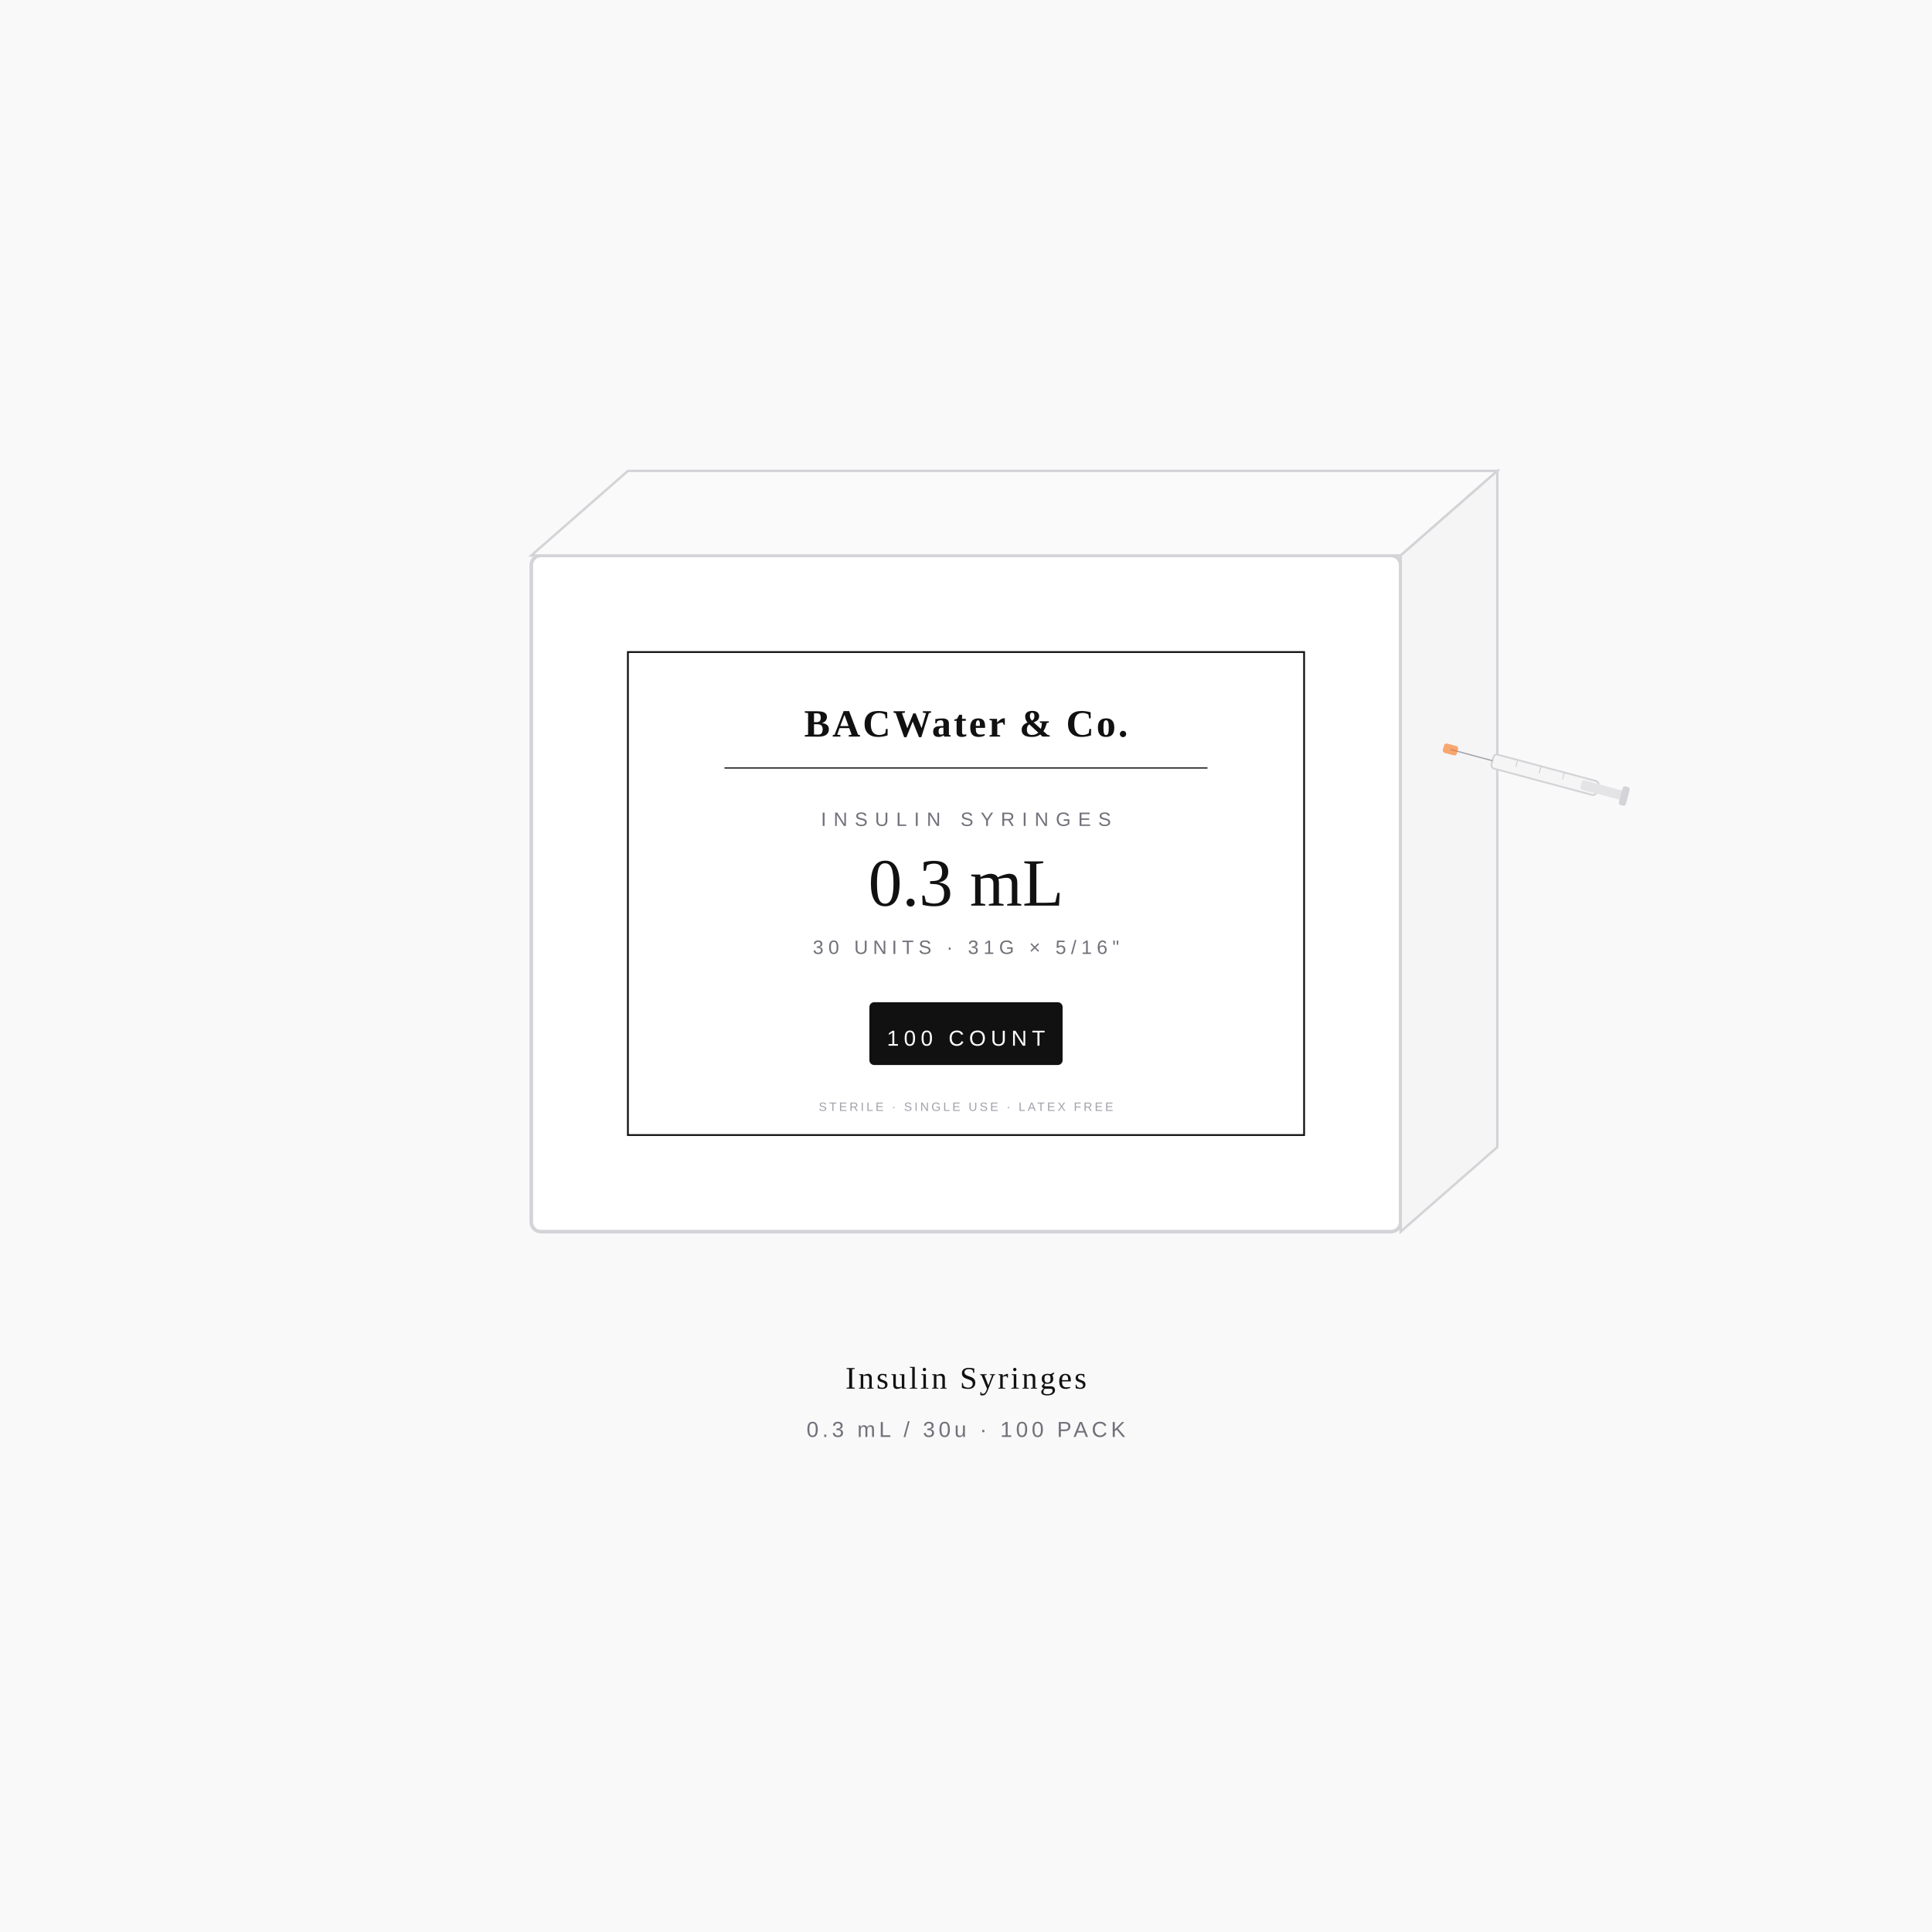
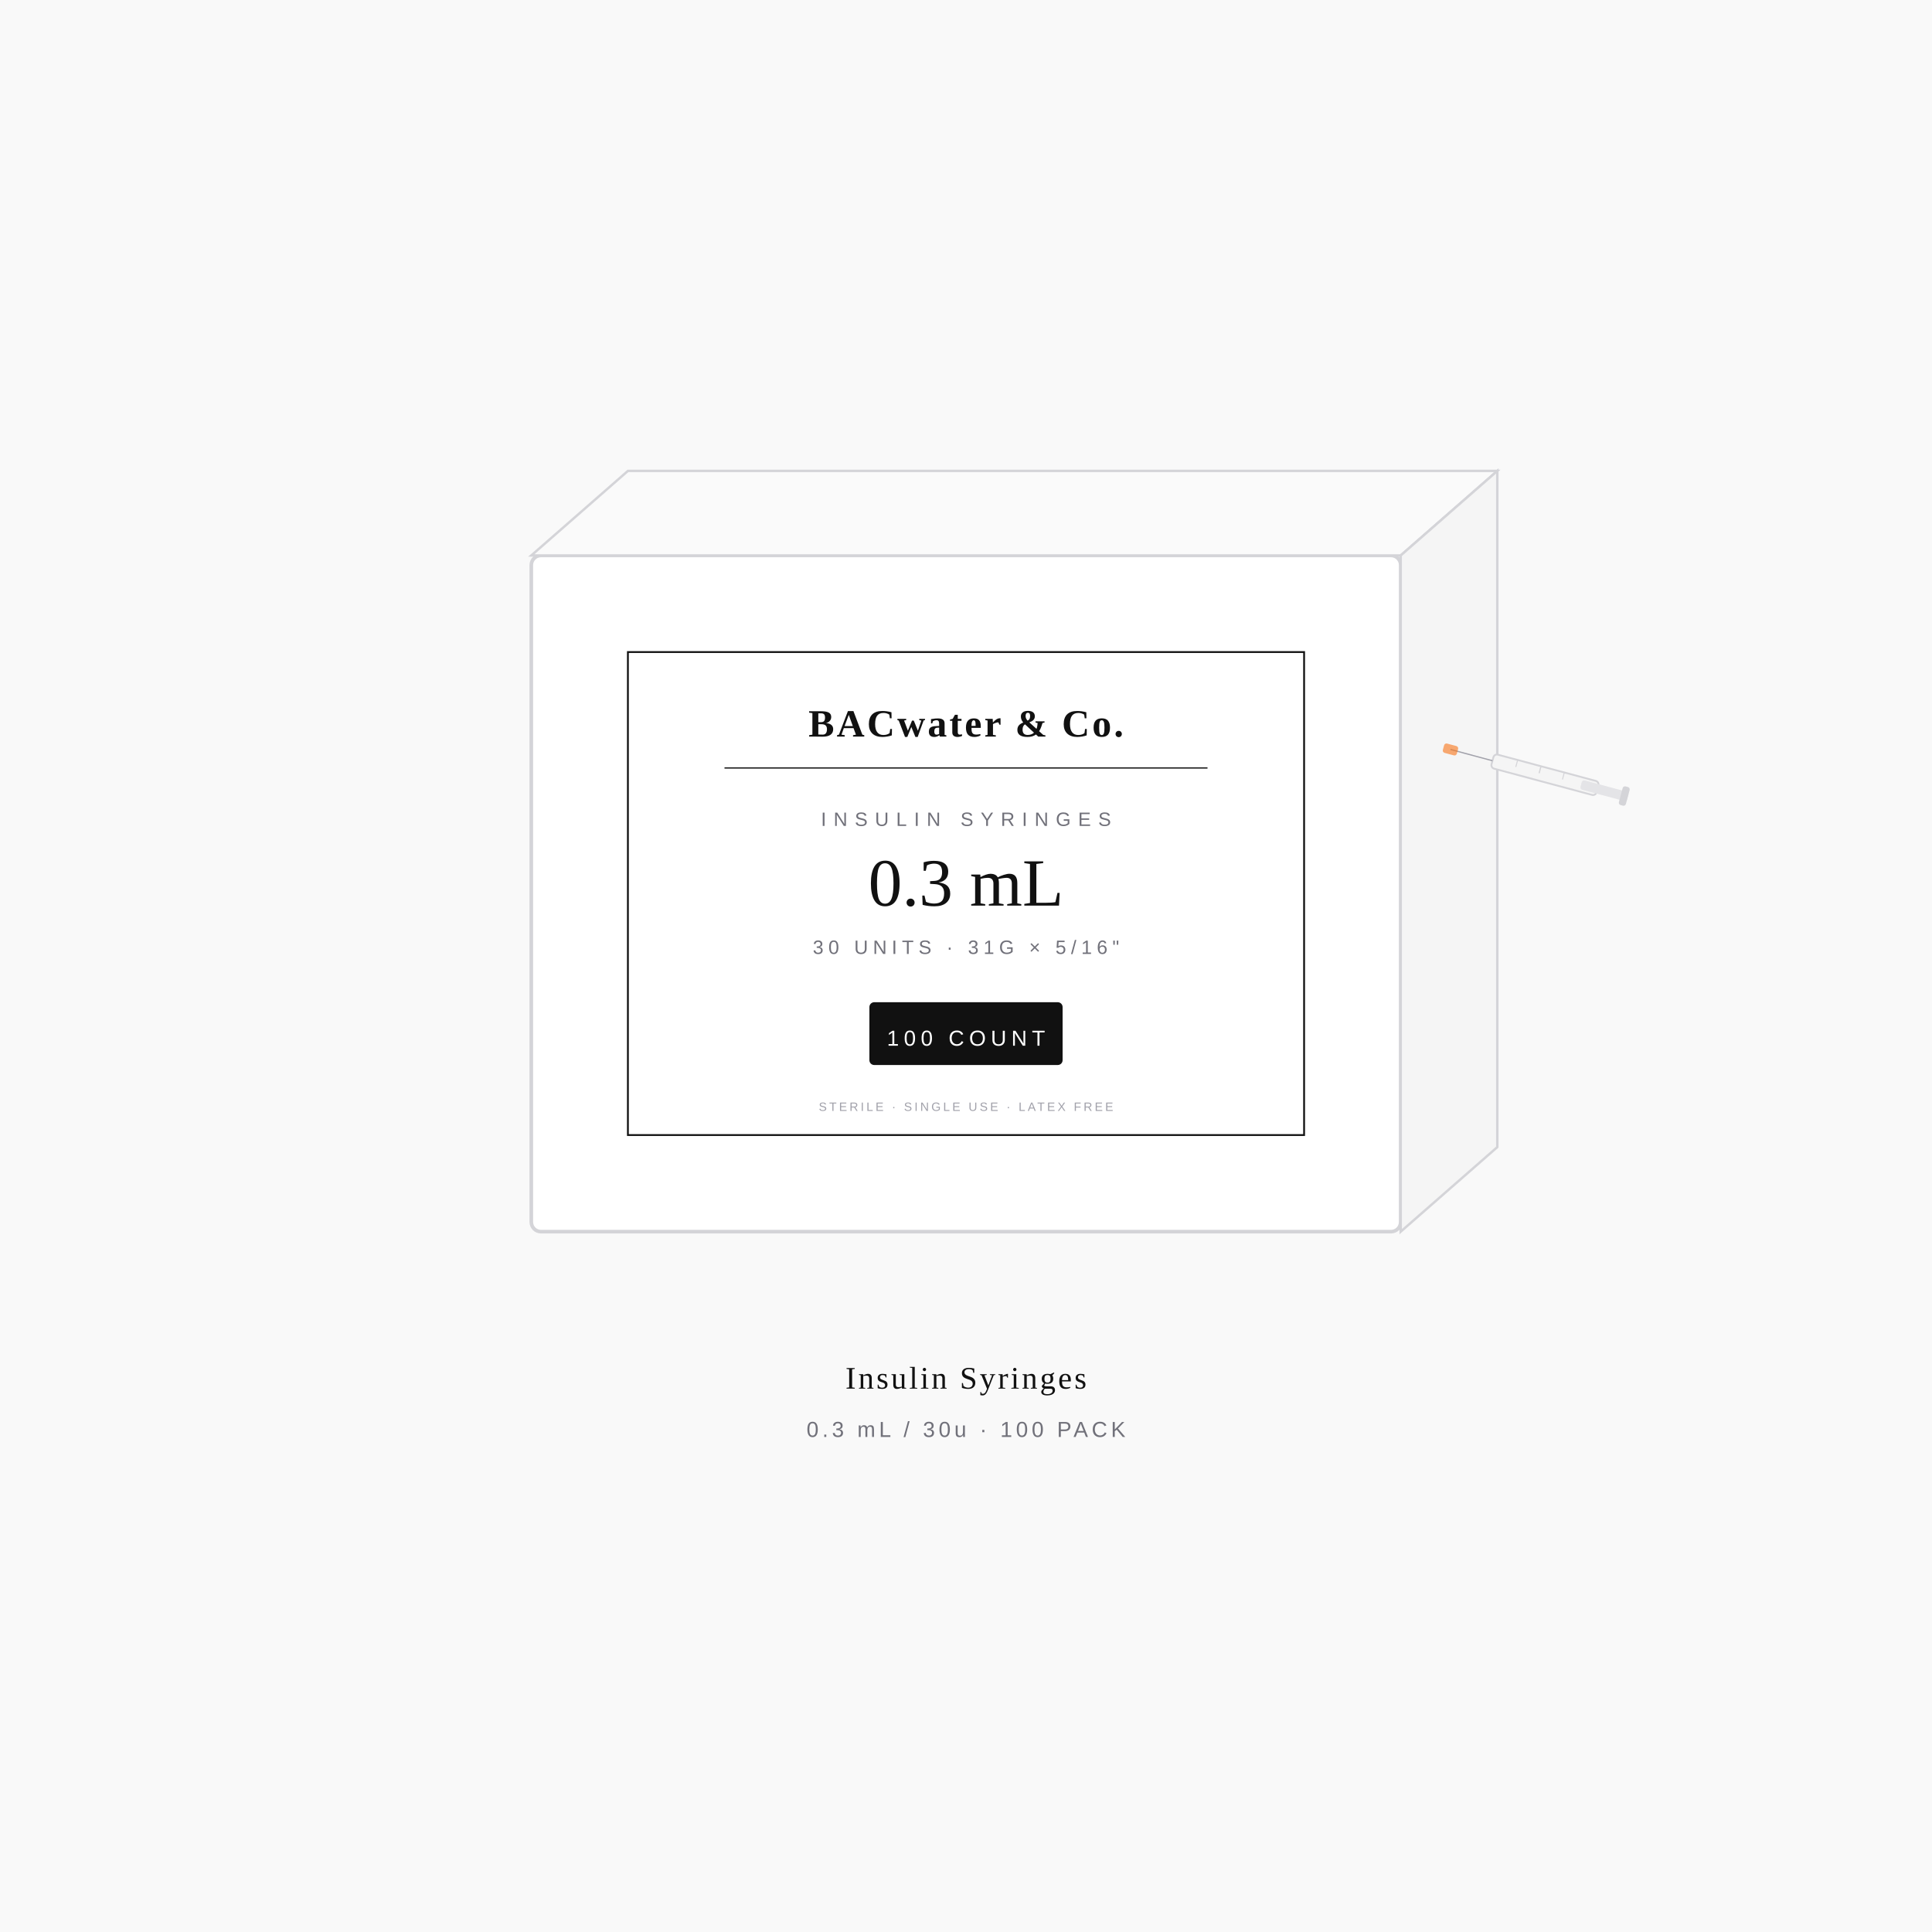
<svg xmlns="http://www.w3.org/2000/svg" viewBox="0 0 800 800">
  <rect width="800" height="800" fill="#f9f9f9" />
  <rect x="220" y="230" width="360" height="280" rx="4" fill="#ffffff" stroke="#d4d4d8" stroke-width="1.5" />
  <polygon points="220,230 260,195 620,195 580,230" fill="#fafafa" stroke="#d4d4d8" stroke-width="1" />
  <polygon points="580,230 620,195 620,475 580,510" fill="#f5f5f5" stroke="#d4d4d8" stroke-width="1" />
  <rect x="260" y="270" width="280" height="200" fill="#ffffff" stroke="#111111" stroke-width="0.75" />
-   <text x="400" y="305" text-anchor="middle" font-family="Georgia, 'Times New Roman', serif" font-size="16" fill="#111111" font-weight="600" letter-spacing="1">BACWater &amp; Co.</text>
+   <text x="400" y="305" text-anchor="middle" font-family="Georgia, 'Times New Roman', serif" font-size="16" fill="#111111" font-weight="600" letter-spacing="1">BACwater &amp; Co.</text>
  <line x1="300" y1="318" x2="500" y2="318" stroke="#111111" stroke-width="0.5" />
  <text x="400" y="342" text-anchor="middle" font-family="Arial, Helvetica, sans-serif" font-size="8" fill="#71717a" letter-spacing="3">INSULIN SYRINGES</text>
  <text x="400" y="375" text-anchor="middle" font-family="Georgia, 'Times New Roman', serif" font-size="28" fill="#111111">0.3 mL</text>
  <text x="400" y="395" text-anchor="middle" font-family="Arial, Helvetica, sans-serif" font-size="8" fill="#71717a" letter-spacing="2">30 UNITS  ·  31G × 5/16"</text>
  <rect x="360" y="415" width="80" height="26" rx="2" fill="#111111" />
  <text x="400" y="433" text-anchor="middle" font-family="Arial, Helvetica, sans-serif" font-size="9" fill="#ffffff" letter-spacing="2">100 COUNT</text>
  <text x="400" y="460" text-anchor="middle" font-family="Arial, Helvetica, sans-serif" font-size="5" fill="#a1a1aa" letter-spacing="1">STERILE  ·  SINGLE USE  ·  LATEX FREE</text>
  <g transform="translate(618, 315) rotate(15)">
    <rect x="0" y="-3" width="45" height="6" rx="1.5" fill="#f5f5f5" stroke="#d4d4d8" stroke-width="0.75" />
    <rect x="38" y="-2" width="20" height="4" rx="1" fill="#e4e4e7" />
    <rect x="55" y="-4" width="3" height="8" rx="1" fill="#d4d4d8" />
    <line x1="0" y1="0" x2="-18" y2="0" stroke="#a1a1aa" stroke-width="0.5" />
    <rect x="-21" y="-2" width="6" height="4" rx="1" fill="#f97316" opacity="0.6" />
    <line x1="10" y1="-3" x2="10" y2="0" stroke="#d4d4d8" stroke-width="0.4" />
    <line x1="20" y1="-3" x2="20" y2="0" stroke="#d4d4d8" stroke-width="0.5" />
    <line x1="30" y1="-3" x2="30" y2="0" stroke="#d4d4d8" stroke-width="0.4" />
  </g>
  <text x="400" y="575" text-anchor="middle" font-family="Georgia, 'Times New Roman', serif" font-size="13" fill="#111111" letter-spacing="1">Insulin Syringes</text>
  <text x="400" y="595" text-anchor="middle" font-family="Arial, Helvetica, sans-serif" font-size="9" fill="#71717a" letter-spacing="1.5">0.3 mL / 30u  ·  100 PACK</text>
</svg>
